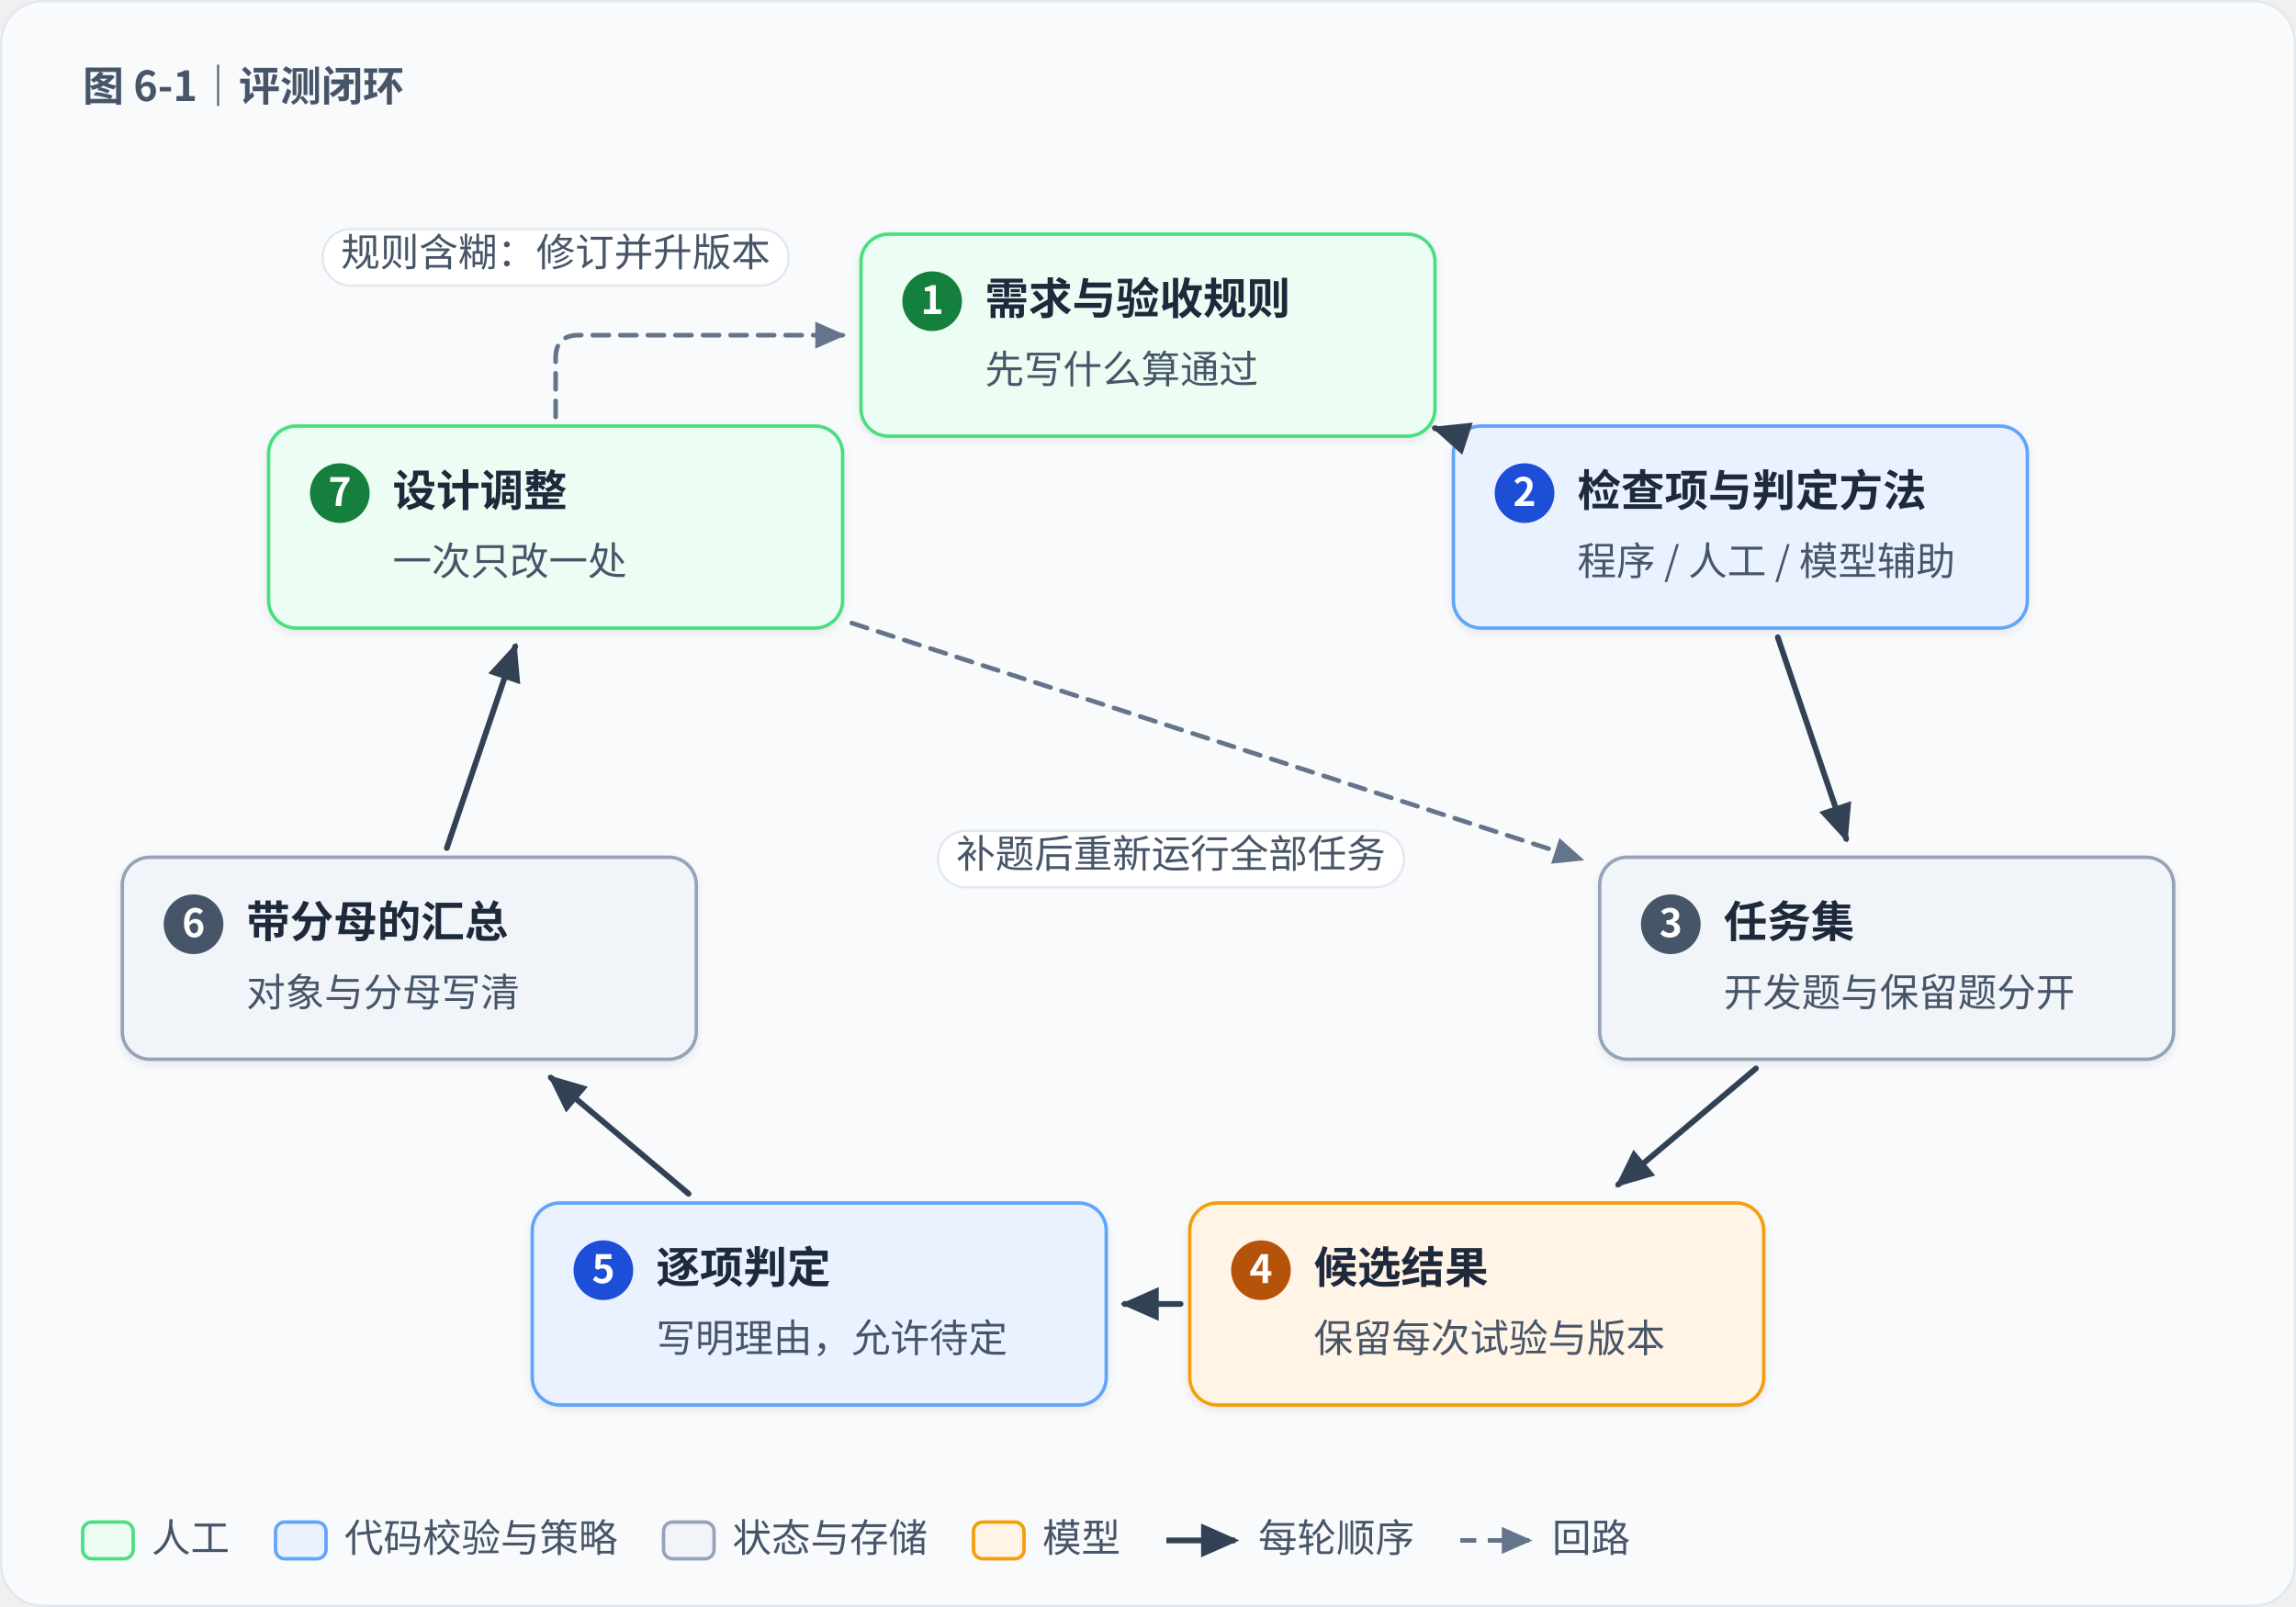
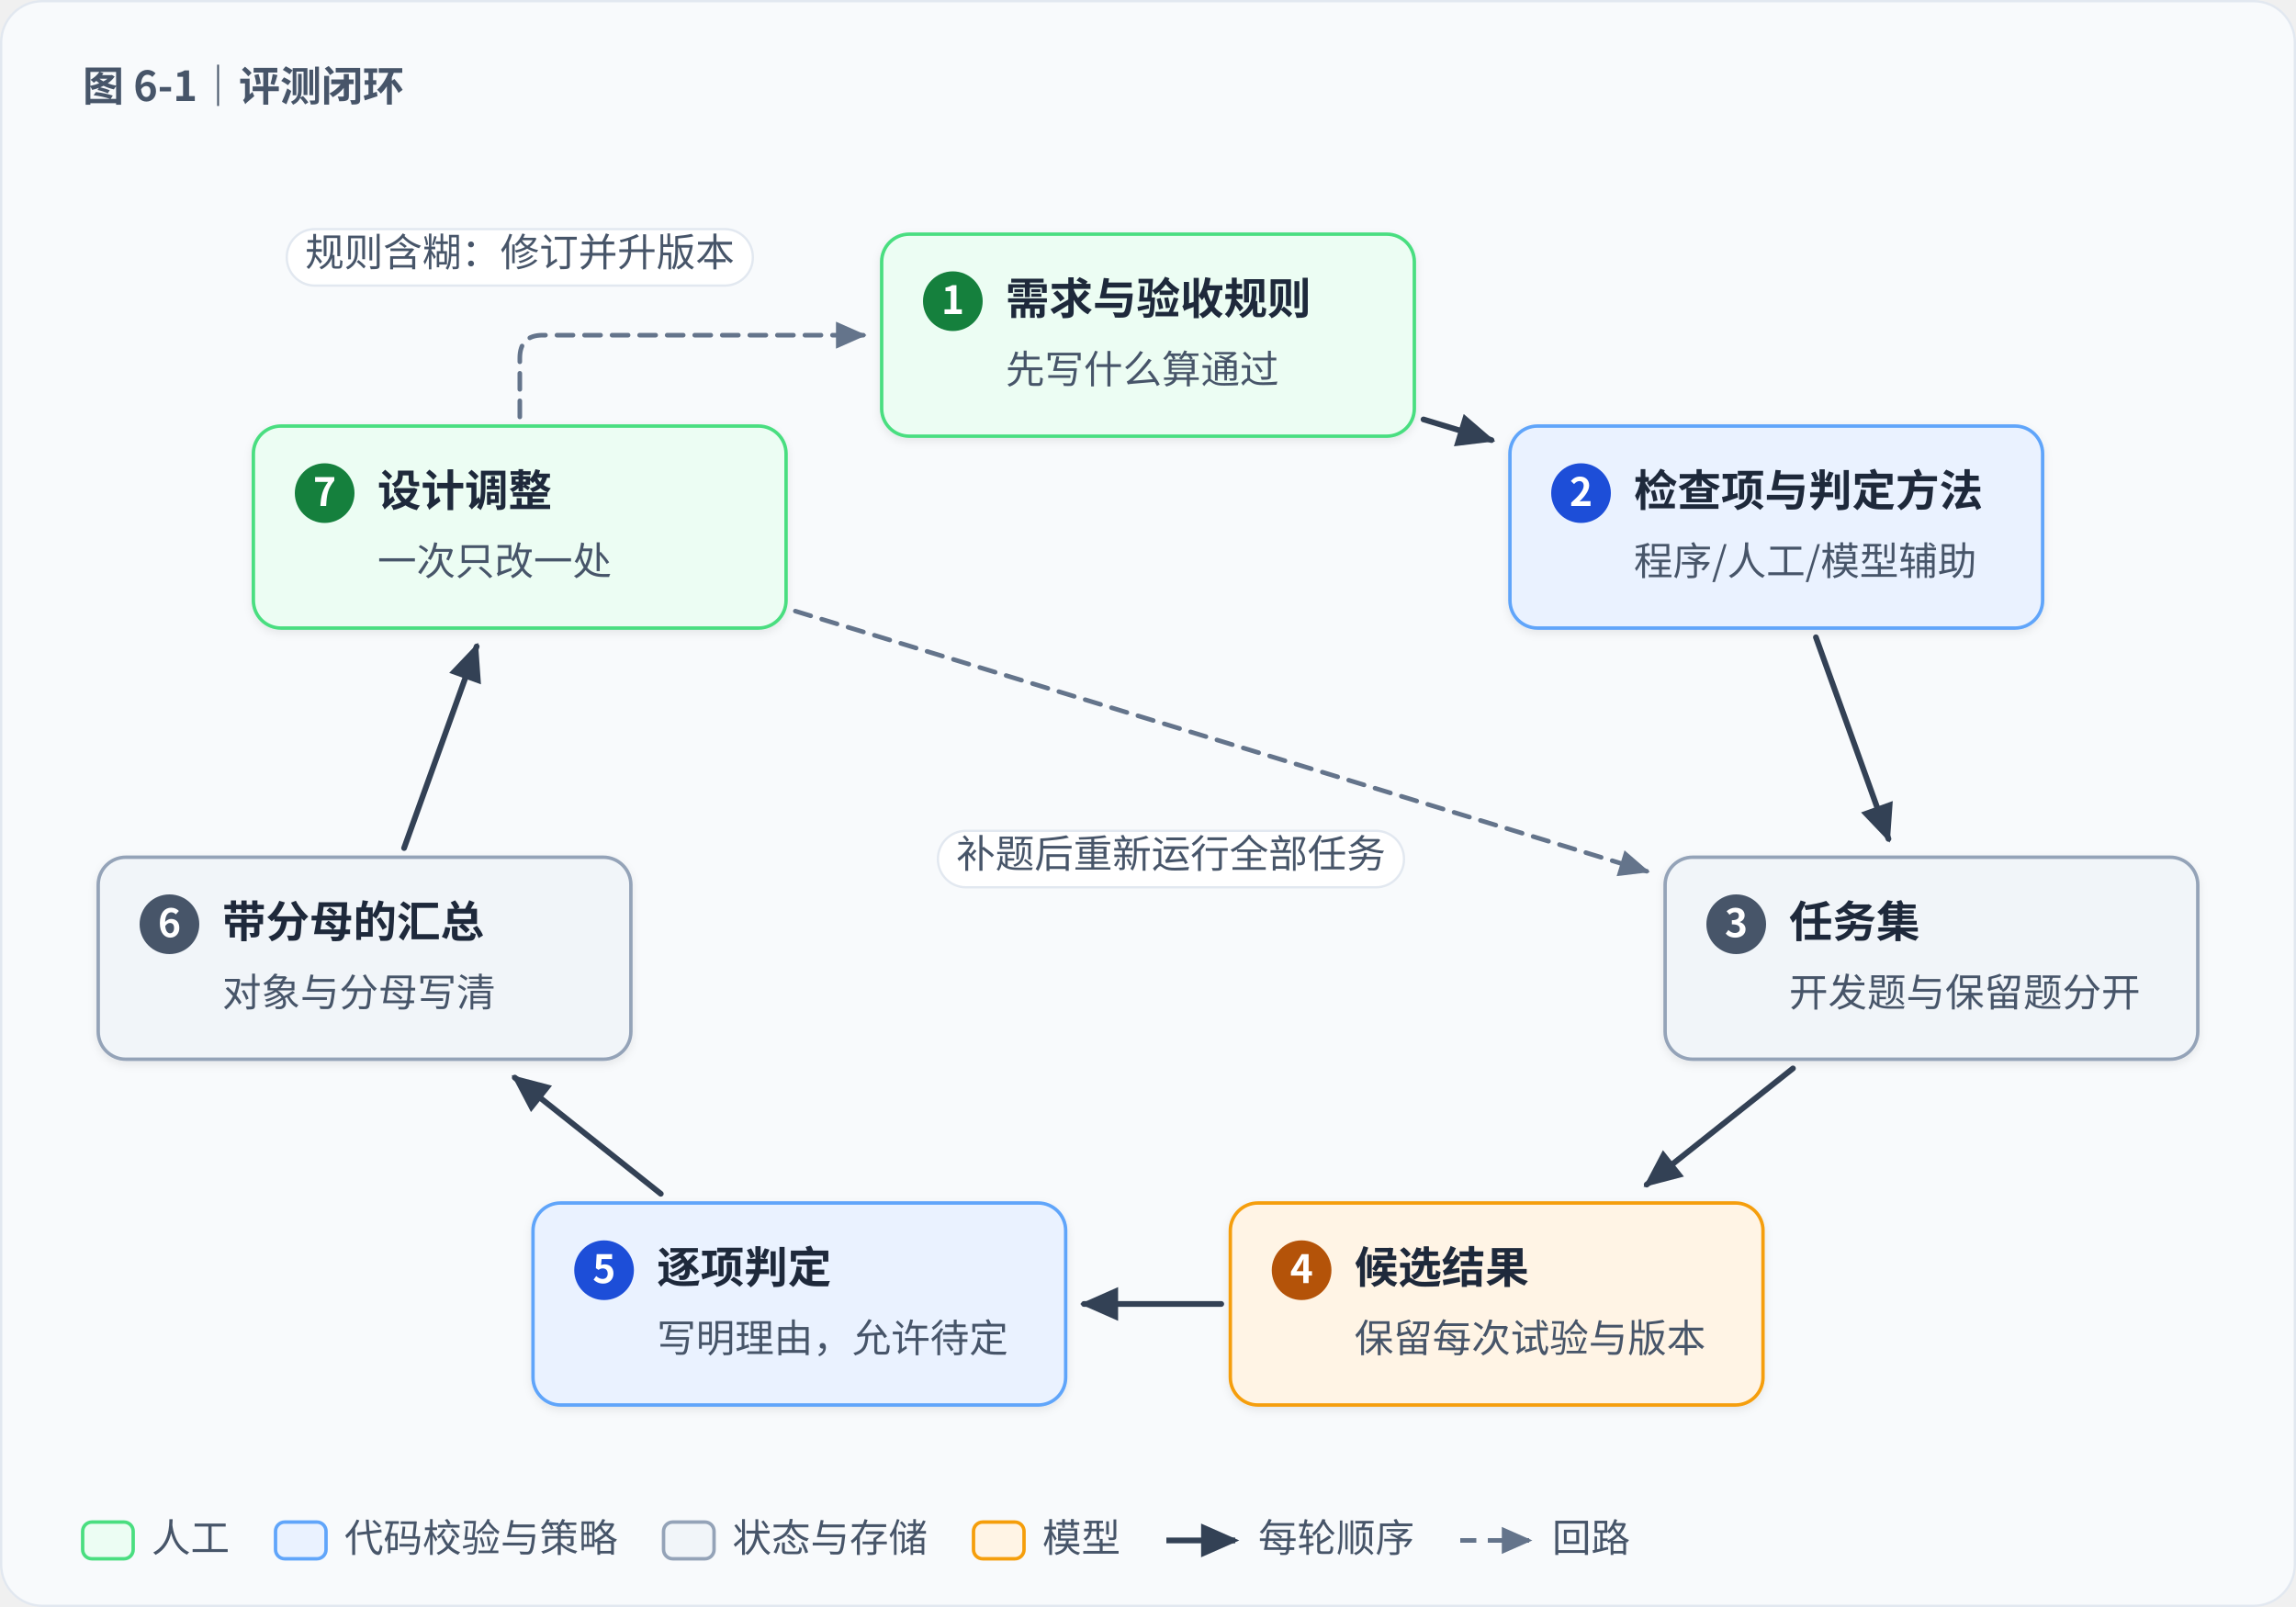
<svg xmlns="http://www.w3.org/2000/svg" width="1000" height="700" viewBox="0 0 1000 700" role="img" aria-labelledby="t d">
  <defs>
    <filter id="sh" x="-10%" y="-10%" width="120%" height="130%">
      <feDropShadow dx="0" dy="1.5" stdDeviation="2" flood-color="#0f172a" flood-opacity="0.08" />
    </filter>
    <marker id="ah-main" viewBox="0 0 10 10" refX="8.5" refY="5" markerWidth="7" markerHeight="7" orient="auto-start-reverse">
      <path d="M0,0.8 L9.5,5 L0,9.2 z" fill="#334155" />
    </marker>
    <marker id="ah-flow" viewBox="0 0 10 10" refX="8.5" refY="5" markerWidth="7" markerHeight="7" orient="auto-start-reverse">
      <path d="M0,0.8 L9.5,5 L0,9.2 z" fill="#64748b" />
    </marker>
    <marker id="ah-loop" viewBox="0 0 10 10" refX="8.5" refY="5" markerWidth="7" markerHeight="7" orient="auto-start-reverse">
      <path d="M0,0.8 L9.5,5 L0,9.2 z" fill="#64748b" />
    </marker>
    <marker id="ah-fail" viewBox="0 0 10 10" refX="8.5" refY="5" markerWidth="7" markerHeight="7" orient="auto-start-reverse">
      <path d="M0,0.8 L9.5,5 L0,9.2 z" fill="#dc2626" />
    </marker>
    <marker id="ah-ok" viewBox="0 0 10 10" refX="8.5" refY="5" markerWidth="7" markerHeight="7" orient="auto-start-reverse">
      <path d="M0,0.8 L9.5,5 L0,9.2 z" fill="#0f766e" />
    </marker>
    <marker id="ah-model" viewBox="0 0 10 10" refX="8.5" refY="5" markerWidth="7" markerHeight="7" orient="auto-start-reverse">
      <path d="M0,0.8 L9.5,5 L0,9.2 z" fill="#d97706" />
    </marker>
  </defs>
  <rect x="0.5" y="0.5" width="999" height="699" rx="18" fill="#f8fafc" stroke="#e2e8f0" />
  <text x="36.0" y="44.0" font-family="'PingFang SC','Microsoft YaHei','Noto Sans CJK SC','Source Han Sans SC',sans-serif" font-size="18" font-weight="600" fill="#475569" text-anchor="start">图 6-1｜评测闭环</text>
-   <rect x="375.0" y="102.0" width="250" height="88" rx="12" fill="#ecfdf3" stroke="#4ade80" stroke-width="1.5" filter="url(#sh)" />
-   <circle cx="406.0" cy="131.2" r="13" fill="#15803d" />
-   <text x="406.0" y="136.8" font-family="'PingFang SC','Microsoft YaHei','Noto Sans CJK SC','Source Han Sans SC',sans-serif" font-size="17" font-weight="700" fill="#ffffff" text-anchor="middle">1</text>
-   <text x="429.0" y="136.9" font-family="'PingFang SC','Microsoft YaHei','Noto Sans CJK SC','Source Han Sans SC',sans-serif" font-size="19" font-weight="600" fill="#1e293b" text-anchor="start">需求与验收规则</text>
-   <text x="429.0" y="167.0" font-family="'PingFang SC','Microsoft YaHei','Noto Sans CJK SC','Source Han Sans SC',sans-serif" font-size="17" font-weight="normal" fill="#475569" text-anchor="start">先写什么算通过</text>
-   <rect x="633.004" y="185.585" width="250" height="88" rx="12" fill="#eaf2ff" stroke="#60a5fa" stroke-width="1.5" filter="url(#sh)" />
-   <circle cx="664.0" cy="214.8" r="13" fill="#1d4ed8" />
-   <text x="664.0" y="220.4" font-family="'PingFang SC','Microsoft YaHei','Noto Sans CJK SC','Source Han Sans SC',sans-serif" font-size="17" font-weight="700" fill="#ffffff" text-anchor="middle">2</text>
-   <text x="687.0" y="220.5" font-family="'PingFang SC','Microsoft YaHei','Noto Sans CJK SC','Source Han Sans SC',sans-serif" font-size="19" font-weight="600" fill="#1e293b" text-anchor="start">检查项与判定方法</text>
-   <text x="687.0" y="250.5" font-family="'PingFang SC','Microsoft YaHei','Noto Sans CJK SC','Source Han Sans SC',sans-serif" font-size="17" font-weight="normal" fill="#475569" text-anchor="start">程序 / 人工 / 模型辅助</text>
-   <rect x="696.726" y="373.4" width="250" height="88" rx="12" fill="#f1f5f9" stroke="#94a3b8" stroke-width="1.5" filter="url(#sh)" />
-   <circle cx="727.7" cy="402.6" r="13" fill="#475569" />
-   <text x="727.7" y="408.2" font-family="'PingFang SC','Microsoft YaHei','Noto Sans CJK SC','Source Han Sans SC',sans-serif" font-size="17" font-weight="700" fill="#ffffff" text-anchor="middle">3</text>
-   <text x="750.7" y="408.3" font-family="'PingFang SC','Microsoft YaHei','Noto Sans CJK SC','Source Han Sans SC',sans-serif" font-size="19" font-weight="600" fill="#1e293b" text-anchor="start">任务集</text>
-   <text x="750.7" y="438.4" font-family="'PingFang SC','Microsoft YaHei','Noto Sans CJK SC','Source Han Sans SC',sans-serif" font-size="17" font-weight="normal" fill="#475569" text-anchor="start">开发题与保留题分开</text>
-   <rect x="518.182" y="524.015" width="250" height="88" rx="12" fill="#fff4e5" stroke="#f59e0b" stroke-width="1.5" filter="url(#sh)" />
-   <circle cx="549.2" cy="553.3" r="13" fill="#b45309" />
-   <text x="549.2" y="558.9" font-family="'PingFang SC','Microsoft YaHei','Noto Sans CJK SC','Source Han Sans SC',sans-serif" font-size="17" font-weight="700" fill="#ffffff" text-anchor="middle">4</text>
-   <text x="572.2" y="558.9" font-family="'PingFang SC','Microsoft YaHei','Noto Sans CJK SC','Source Han Sans SC',sans-serif" font-size="19" font-weight="600" fill="#1e293b" text-anchor="start">候选结果</text>
-   <text x="572.2" y="589.0" font-family="'PingFang SC','Microsoft YaHei','Noto Sans CJK SC','Source Han Sans SC',sans-serif" font-size="17" font-weight="normal" fill="#475569" text-anchor="start">保留每次试验与版本</text>
-   <rect x="231.818" y="524.015" width="250" height="88" rx="12" fill="#eaf2ff" stroke="#60a5fa" stroke-width="1.5" filter="url(#sh)" />
-   <circle cx="262.8" cy="553.3" r="13" fill="#1d4ed8" />
-   <text x="262.8" y="558.9" font-family="'PingFang SC','Microsoft YaHei','Noto Sans CJK SC','Source Han Sans SC',sans-serif" font-size="17" font-weight="700" fill="#ffffff" text-anchor="middle">5</text>
-   <text x="285.8" y="558.9" font-family="'PingFang SC','Microsoft YaHei','Noto Sans CJK SC','Source Han Sans SC',sans-serif" font-size="19" font-weight="600" fill="#1e293b" text-anchor="start">逐项判定</text>
-   <text x="285.8" y="589.0" font-family="'PingFang SC','Microsoft YaHei','Noto Sans CJK SC','Source Han Sans SC',sans-serif" font-size="17" font-weight="normal" fill="#475569" text-anchor="start">写明理由，允许待定</text>
-   <rect x="53.274" y="373.4" width="250" height="88" rx="12" fill="#f1f5f9" stroke="#94a3b8" stroke-width="1.5" filter="url(#sh)" />
-   <circle cx="84.3" cy="402.6" r="13" fill="#475569" />
-   <text x="84.3" y="408.2" font-family="'PingFang SC','Microsoft YaHei','Noto Sans CJK SC','Source Han Sans SC',sans-serif" font-size="17" font-weight="700" fill="#ffffff" text-anchor="middle">6</text>
-   <text x="107.3" y="408.3" font-family="'PingFang SC','Microsoft YaHei','Noto Sans CJK SC','Source Han Sans SC',sans-serif" font-size="19" font-weight="600" fill="#1e293b" text-anchor="start">带分母的汇总</text>
-   <text x="107.3" y="438.4" font-family="'PingFang SC','Microsoft YaHei','Noto Sans CJK SC','Source Han Sans SC',sans-serif" font-size="17" font-weight="normal" fill="#475569" text-anchor="start">对象与分母写清</text>
-   <rect x="116.996" y="185.585" width="250" height="88" rx="12" fill="#ecfdf3" stroke="#4ade80" stroke-width="1.5" filter="url(#sh)" />
-   <circle cx="148.0" cy="214.8" r="13" fill="#15803d" />
-   <text x="148.0" y="220.4" font-family="'PingFang SC','Microsoft YaHei','Noto Sans CJK SC','Source Han Sans SC',sans-serif" font-size="17" font-weight="700" fill="#ffffff" text-anchor="middle">7</text>
-   <text x="171.0" y="220.5" font-family="'PingFang SC','Microsoft YaHei','Noto Sans CJK SC','Source Han Sans SC',sans-serif" font-size="19" font-weight="600" fill="#1e293b" text-anchor="start">设计调整</text>
-   <text x="171.0" y="250.5" font-family="'PingFang SC','Microsoft YaHei','Noto Sans CJK SC','Source Han Sans SC',sans-serif" font-size="17" font-weight="normal" fill="#475569" text-anchor="start">一次只改一处</text>
-   <path d="M629.0,187.8 L625.0,186.5" stroke="#334155" stroke-width="2.5" fill="none" stroke-linecap="round" stroke-linejoin="round" marker-end="url(#ah-main)" />
-   <path d="M774.3,277.6 L804.1,365.4" stroke="#334155" stroke-width="2.5" fill="none" stroke-linecap="round" stroke-linejoin="round" marker-end="url(#ah-main)" />
-   <path d="M764.8,465.4 L704.8,516.0" stroke="#334155" stroke-width="2.5" fill="none" stroke-linecap="round" stroke-linejoin="round" marker-end="url(#ah-main)" />
-   <path d="M514.2,568.0 L489.8,568.0" stroke="#334155" stroke-width="2.5" fill="none" stroke-linecap="round" stroke-linejoin="round" marker-end="url(#ah-main)" />
-   <path d="M299.9,520.0 L239.9,469.4" stroke="#334155" stroke-width="2.5" fill="none" stroke-linecap="round" stroke-linejoin="round" marker-end="url(#ah-main)" />
-   <path d="M194.6,369.4 L224.4,281.6" stroke="#334155" stroke-width="2.5" fill="none" stroke-linecap="round" stroke-linejoin="round" marker-end="url(#ah-main)" />
-   <path d="M371.0,271.4 L688.7,374.3" stroke="#64748b" stroke-width="2.0" fill="none" stroke-linecap="round" stroke-linejoin="round" stroke-dasharray="7 5" marker-end="url(#ah-loop)" />
+   <rect x="384.0" y="102.0" width="232" height="88" rx="12" fill="#ecfdf3" stroke="#4ade80" stroke-width="1.5" filter="url(#sh)" />
+   <circle cx="415.0" cy="131.2" r="13" fill="#15803d" />
+   <text x="415.0" y="136.8" font-family="'PingFang SC','Microsoft YaHei','Noto Sans CJK SC','Source Han Sans SC',sans-serif" font-size="17" font-weight="700" fill="#ffffff" text-anchor="middle">1</text>
+   <text x="438.0" y="136.9" font-family="'PingFang SC','Microsoft YaHei','Noto Sans CJK SC','Source Han Sans SC',sans-serif" font-size="19" font-weight="600" fill="#1e293b" text-anchor="start">需求与验收规则</text>
+   <text x="438.0" y="167.0" font-family="'PingFang SC','Microsoft YaHei','Noto Sans CJK SC','Source Han Sans SC',sans-serif" font-size="17" font-weight="normal" fill="#475569" text-anchor="start">先写什么算通过</text>
+   <rect x="657.641" y="185.585" width="232" height="88" rx="12" fill="#eaf2ff" stroke="#60a5fa" stroke-width="1.5" filter="url(#sh)" />
+   <circle cx="688.6" cy="214.8" r="13" fill="#1d4ed8" />
+   <text x="688.6" y="220.4" font-family="'PingFang SC','Microsoft YaHei','Noto Sans CJK SC','Source Han Sans SC',sans-serif" font-size="17" font-weight="700" fill="#ffffff" text-anchor="middle">2</text>
+   <text x="711.6" y="220.5" font-family="'PingFang SC','Microsoft YaHei','Noto Sans CJK SC','Source Han Sans SC',sans-serif" font-size="19" font-weight="600" fill="#1e293b" text-anchor="start">检查项与判定方法</text>
+   <text x="711.6" y="250.5" font-family="'PingFang SC','Microsoft YaHei','Noto Sans CJK SC','Source Han Sans SC',sans-serif" font-size="17" font-weight="normal" fill="#475569" text-anchor="start">程序/人工/模型辅助</text>
+   <rect x="725.225" y="373.4" width="232" height="88" rx="12" fill="#f1f5f9" stroke="#94a3b8" stroke-width="1.5" filter="url(#sh)" />
+   <circle cx="756.2" cy="402.6" r="13" fill="#475569" />
+   <text x="756.2" y="408.2" font-family="'PingFang SC','Microsoft YaHei','Noto Sans CJK SC','Source Han Sans SC',sans-serif" font-size="17" font-weight="700" fill="#ffffff" text-anchor="middle">3</text>
+   <text x="779.2" y="408.3" font-family="'PingFang SC','Microsoft YaHei','Noto Sans CJK SC','Source Han Sans SC',sans-serif" font-size="19" font-weight="600" fill="#1e293b" text-anchor="start">任务集</text>
+   <text x="779.2" y="438.4" font-family="'PingFang SC','Microsoft YaHei','Noto Sans CJK SC','Source Han Sans SC',sans-serif" font-size="17" font-weight="normal" fill="#475569" text-anchor="start">开发题与保留题分开</text>
+   <rect x="535.859" y="524.015" width="232" height="88" rx="12" fill="#fff4e5" stroke="#f59e0b" stroke-width="1.5" filter="url(#sh)" />
+   <circle cx="566.9" cy="553.3" r="13" fill="#b45309" />
+   <text x="566.9" y="558.9" font-family="'PingFang SC','Microsoft YaHei','Noto Sans CJK SC','Source Han Sans SC',sans-serif" font-size="17" font-weight="700" fill="#ffffff" text-anchor="middle">4</text>
+   <text x="589.9" y="558.9" font-family="'PingFang SC','Microsoft YaHei','Noto Sans CJK SC','Source Han Sans SC',sans-serif" font-size="19" font-weight="600" fill="#1e293b" text-anchor="start">候选结果</text>
+   <text x="589.9" y="589.0" font-family="'PingFang SC','Microsoft YaHei','Noto Sans CJK SC','Source Han Sans SC',sans-serif" font-size="17" font-weight="normal" fill="#475569" text-anchor="start">保留每次试验与版本</text>
+   <rect x="232.141" y="524.015" width="232" height="88" rx="12" fill="#eaf2ff" stroke="#60a5fa" stroke-width="1.5" filter="url(#sh)" />
+   <circle cx="263.1" cy="553.3" r="13" fill="#1d4ed8" />
+   <text x="263.1" y="558.9" font-family="'PingFang SC','Microsoft YaHei','Noto Sans CJK SC','Source Han Sans SC',sans-serif" font-size="17" font-weight="700" fill="#ffffff" text-anchor="middle">5</text>
+   <text x="286.1" y="558.9" font-family="'PingFang SC','Microsoft YaHei','Noto Sans CJK SC','Source Han Sans SC',sans-serif" font-size="19" font-weight="600" fill="#1e293b" text-anchor="start">逐项判定</text>
+   <text x="286.1" y="589.0" font-family="'PingFang SC','Microsoft YaHei','Noto Sans CJK SC','Source Han Sans SC',sans-serif" font-size="17" font-weight="normal" fill="#475569" text-anchor="start">写明理由，允许待定</text>
+   <rect x="42.775" y="373.4" width="232" height="88" rx="12" fill="#f1f5f9" stroke="#94a3b8" stroke-width="1.5" filter="url(#sh)" />
+   <circle cx="73.8" cy="402.6" r="13" fill="#475569" />
+   <text x="73.8" y="408.2" font-family="'PingFang SC','Microsoft YaHei','Noto Sans CJK SC','Source Han Sans SC',sans-serif" font-size="17" font-weight="700" fill="#ffffff" text-anchor="middle">6</text>
+   <text x="96.8" y="408.3" font-family="'PingFang SC','Microsoft YaHei','Noto Sans CJK SC','Source Han Sans SC',sans-serif" font-size="19" font-weight="600" fill="#1e293b" text-anchor="start">带分母的汇总</text>
+   <text x="96.8" y="438.4" font-family="'PingFang SC','Microsoft YaHei','Noto Sans CJK SC','Source Han Sans SC',sans-serif" font-size="17" font-weight="normal" fill="#475569" text-anchor="start">对象与分母写清</text>
+   <rect x="110.359" y="185.585" width="232" height="88" rx="12" fill="#ecfdf3" stroke="#4ade80" stroke-width="1.5" filter="url(#sh)" />
+   <circle cx="141.4" cy="214.8" r="13" fill="#15803d" />
+   <text x="141.4" y="220.4" font-family="'PingFang SC','Microsoft YaHei','Noto Sans CJK SC','Source Han Sans SC',sans-serif" font-size="17" font-weight="700" fill="#ffffff" text-anchor="middle">7</text>
+   <text x="164.4" y="220.5" font-family="'PingFang SC','Microsoft YaHei','Noto Sans CJK SC','Source Han Sans SC',sans-serif" font-size="19" font-weight="600" fill="#1e293b" text-anchor="start">设计调整</text>
+   <text x="164.4" y="250.5" font-family="'PingFang SC','Microsoft YaHei','Noto Sans CJK SC','Source Han Sans SC',sans-serif" font-size="17" font-weight="normal" fill="#475569" text-anchor="start">一次只改一处</text>
+   <path d="M620.0,182.7 L649.6,191.7" stroke="#334155" stroke-width="2.5" fill="none" stroke-linecap="round" stroke-linejoin="round" marker-end="url(#ah-main)" />
+   <path d="M790.9,277.6 L822.5,365.4" stroke="#334155" stroke-width="2.5" fill="none" stroke-linecap="round" stroke-linejoin="round" marker-end="url(#ah-main)" />
+   <path d="M780.9,465.4 L717.2,516.0" stroke="#334155" stroke-width="2.5" fill="none" stroke-linecap="round" stroke-linejoin="round" marker-end="url(#ah-main)" />
+   <path d="M531.9,568.0 L472.1,568.0" stroke="#334155" stroke-width="2.5" fill="none" stroke-linecap="round" stroke-linejoin="round" marker-end="url(#ah-main)" />
+   <path d="M287.8,520.0 L224.2,469.4" stroke="#334155" stroke-width="2.5" fill="none" stroke-linecap="round" stroke-linejoin="round" marker-end="url(#ah-main)" />
+   <path d="M176.0,369.4 L207.6,281.6" stroke="#334155" stroke-width="2.5" fill="none" stroke-linecap="round" stroke-linejoin="round" marker-end="url(#ah-main)" />
+   <path d="M346.4,266.2 L717.2,379.5" stroke="#64748b" stroke-width="2.0" fill="none" stroke-linecap="round" stroke-linejoin="round" stroke-dasharray="7 5" marker-end="url(#ah-loop)" />
  <rect x="408.5" y="361.9" width="203.0" height="24.6" rx="12.2" fill="#ffffff" stroke="#e2e8f0" stroke-width="1" />
  <text x="510.0" y="378.0" font-family="'PingFang SC','Microsoft YaHei','Noto Sans CJK SC','Source Han Sans SC',sans-serif" font-size="17" font-weight="normal" fill="#475569" text-anchor="middle">补题后重新运行全部任务</text>
-   <path d="M242.0,181.6 L242.0,156.0 Q242.0,146.0 252.0,146.0 L367.0,146.0" stroke="#64748b" stroke-width="2.0" fill="none" stroke-linecap="round" stroke-linejoin="round" stroke-dasharray="7 5" marker-end="url(#ah-loop)" />
-   <rect x="140.5" y="99.8" width="203.0" height="24.6" rx="12.2" fill="#ffffff" stroke="#e2e8f0" stroke-width="1" />
-   <text x="242.0" y="116.0" font-family="'PingFang SC','Microsoft YaHei','Noto Sans CJK SC','Source Han Sans SC',sans-serif" font-size="17" font-weight="normal" fill="#475569" text-anchor="middle">规则含糊：修订并升版本</text>
+   <path d="M226.4,181.6 L226.4,156.0 Q226.4,146.0 236.4,146.0 L376.0,146.0" stroke="#64748b" stroke-width="2.0" fill="none" stroke-linecap="round" stroke-linejoin="round" stroke-dasharray="7 5" marker-end="url(#ah-loop)" />
+   <rect x="124.9" y="99.8" width="203.0" height="24.6" rx="12.2" fill="#ffffff" stroke="#e2e8f0" stroke-width="1" />
+   <text x="226.4" y="116.0" font-family="'PingFang SC','Microsoft YaHei','Noto Sans CJK SC','Source Han Sans SC',sans-serif" font-size="17" font-weight="normal" fill="#475569" text-anchor="middle">规则含糊：修订并升版本</text>
  <rect x="36" y="663" width="22" height="16" rx="4" fill="#ecfdf3" stroke="#4ade80" stroke-width="1.5" />
  <text x="66.0" y="676.0" font-family="'PingFang SC','Microsoft YaHei','Noto Sans CJK SC','Source Han Sans SC',sans-serif" font-size="17" font-weight="normal" fill="#475569" text-anchor="start">人工</text>
  <rect x="120.0" y="663" width="22" height="16" rx="4" fill="#eaf2ff" stroke="#60a5fa" stroke-width="1.5" />
  <text x="150.0" y="676.0" font-family="'PingFang SC','Microsoft YaHei','Noto Sans CJK SC','Source Han Sans SC',sans-serif" font-size="17" font-weight="normal" fill="#475569" text-anchor="start">代码校验与策略</text>
  <rect x="289.0" y="663" width="22" height="16" rx="4" fill="#f1f5f9" stroke="#94a3b8" stroke-width="1.5" />
  <text x="319.0" y="676.0" font-family="'PingFang SC','Microsoft YaHei','Noto Sans CJK SC','Source Han Sans SC',sans-serif" font-size="17" font-weight="normal" fill="#475569" text-anchor="start">状态与存储</text>
  <rect x="424.0" y="663" width="22" height="16" rx="4" fill="#fff4e5" stroke="#f59e0b" stroke-width="1.5" />
  <text x="454.0" y="676.0" font-family="'PingFang SC','Microsoft YaHei','Noto Sans CJK SC','Source Han Sans SC',sans-serif" font-size="17" font-weight="normal" fill="#475569" text-anchor="start">模型</text>
  <path d="M508.0,671 L538.0,671" stroke="#334155" stroke-width="2.5" marker-end="url(#ah-main)" />
  <text x="548.0" y="676.0" font-family="'PingFang SC','Microsoft YaHei','Noto Sans CJK SC','Source Han Sans SC',sans-serif" font-size="17" font-weight="normal" fill="#475569" text-anchor="start">每轮顺序</text>
  <path d="M636.0,671 L666.0,671" stroke="#64748b" stroke-width="2.0" stroke-dasharray="7 5" marker-end="url(#ah-loop)" />
  <text x="676.0" y="676.0" font-family="'PingFang SC','Microsoft YaHei','Noto Sans CJK SC','Source Han Sans SC',sans-serif" font-size="17" font-weight="normal" fill="#475569" text-anchor="start">回路</text>
</svg>
